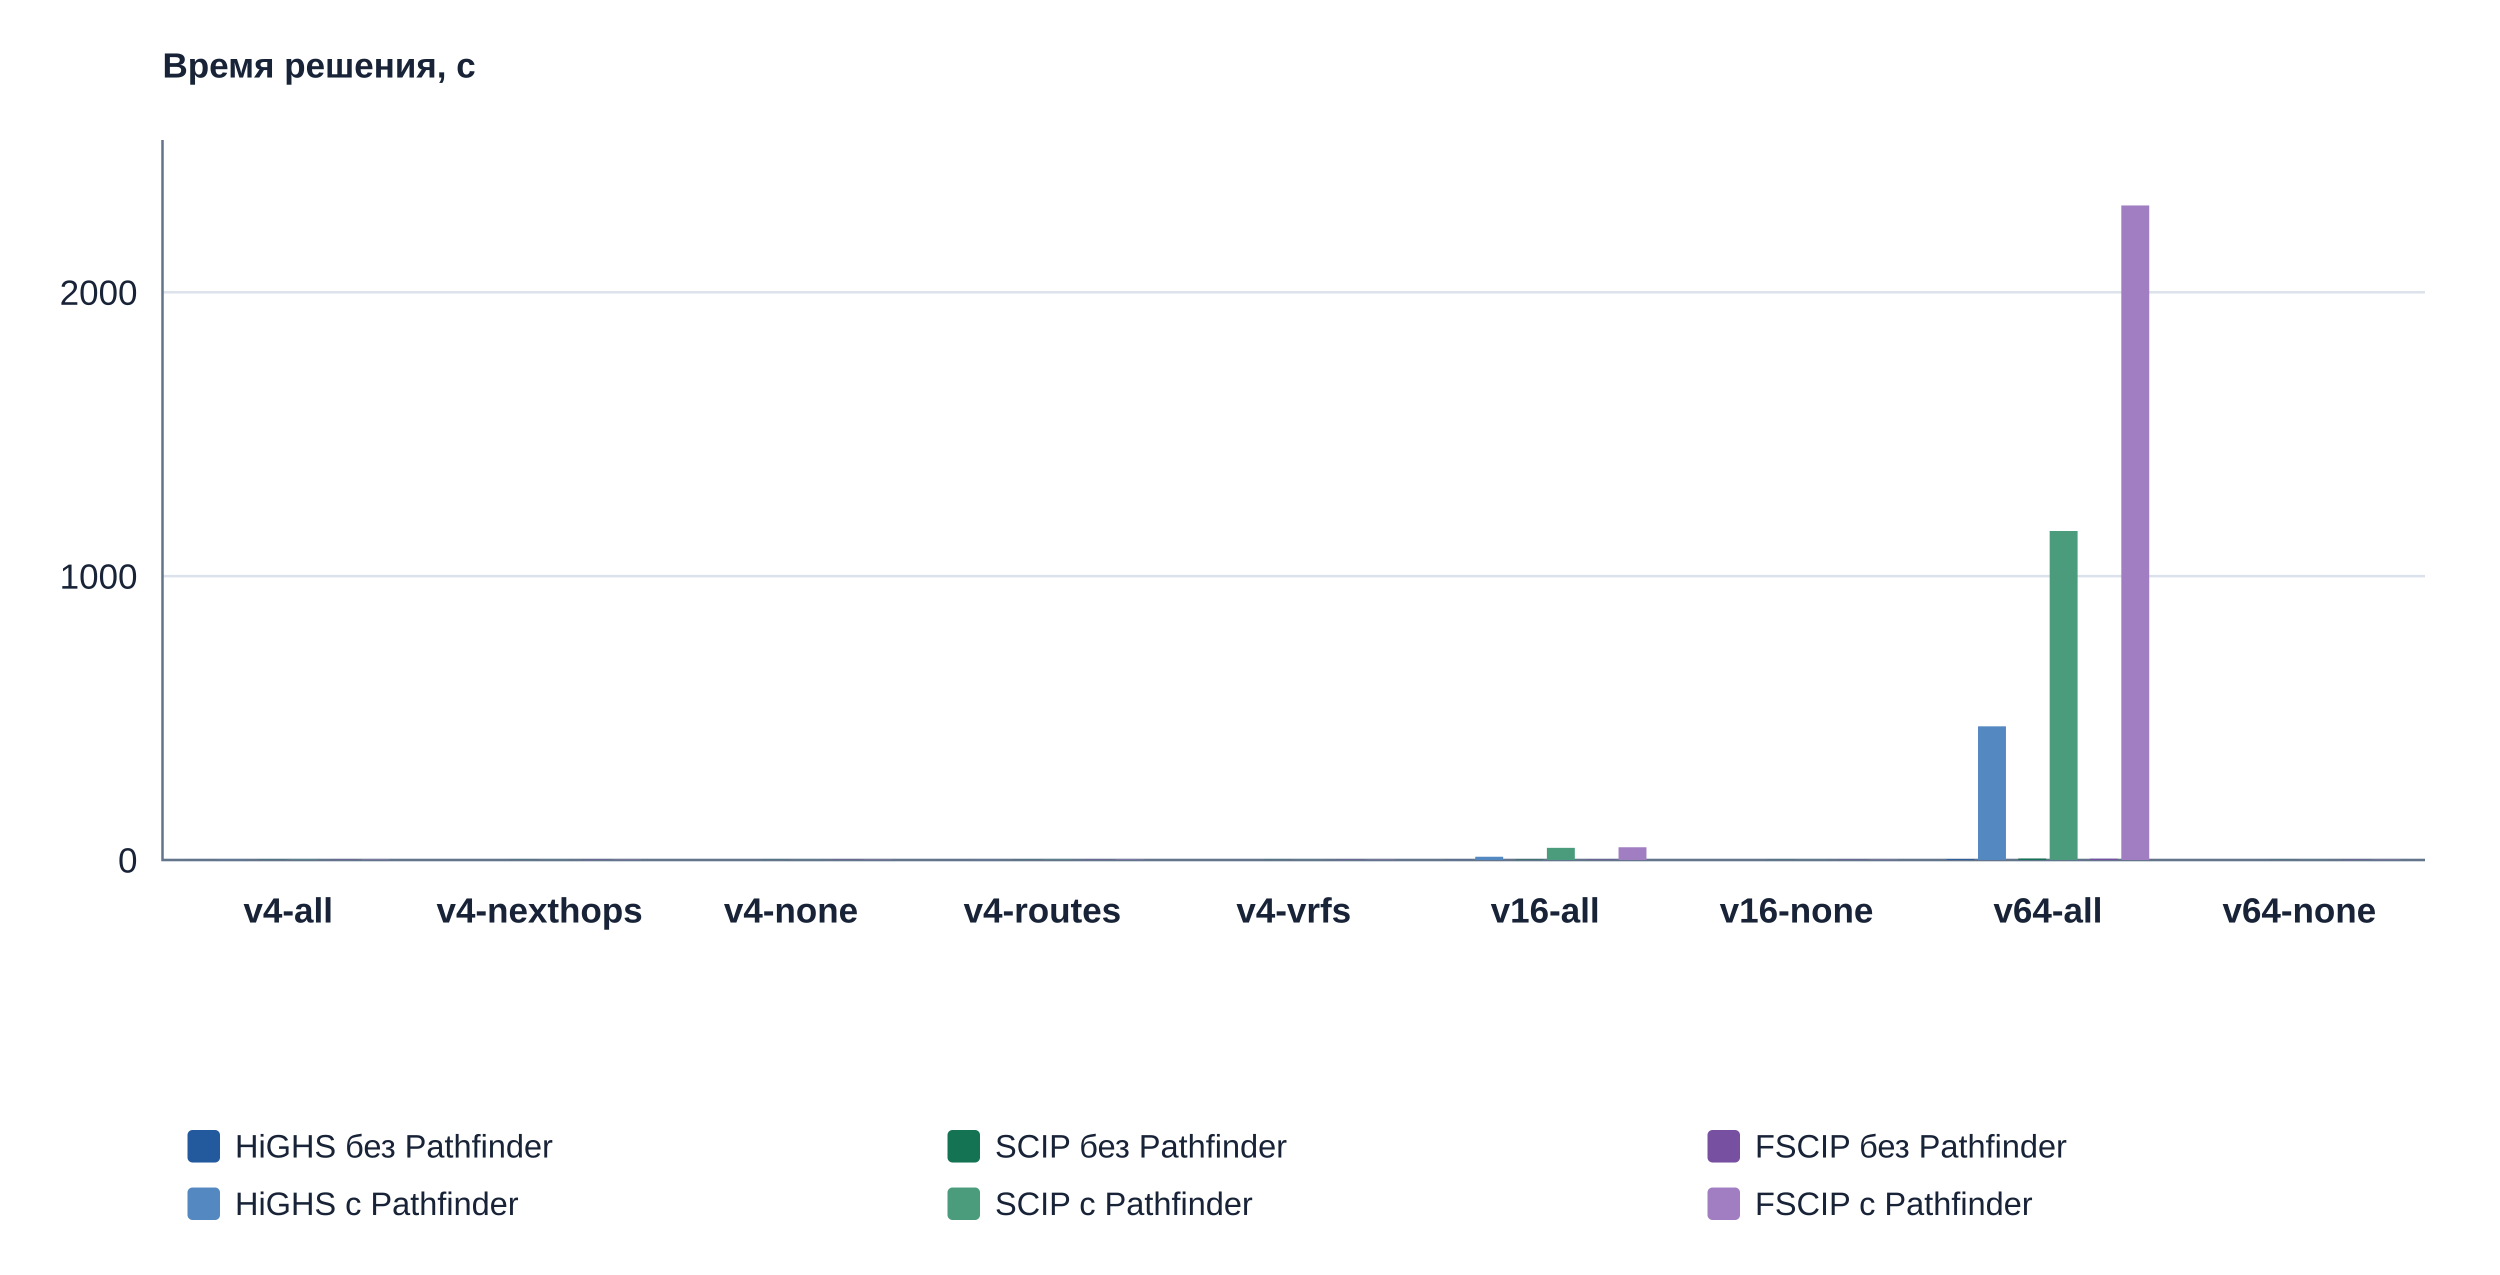
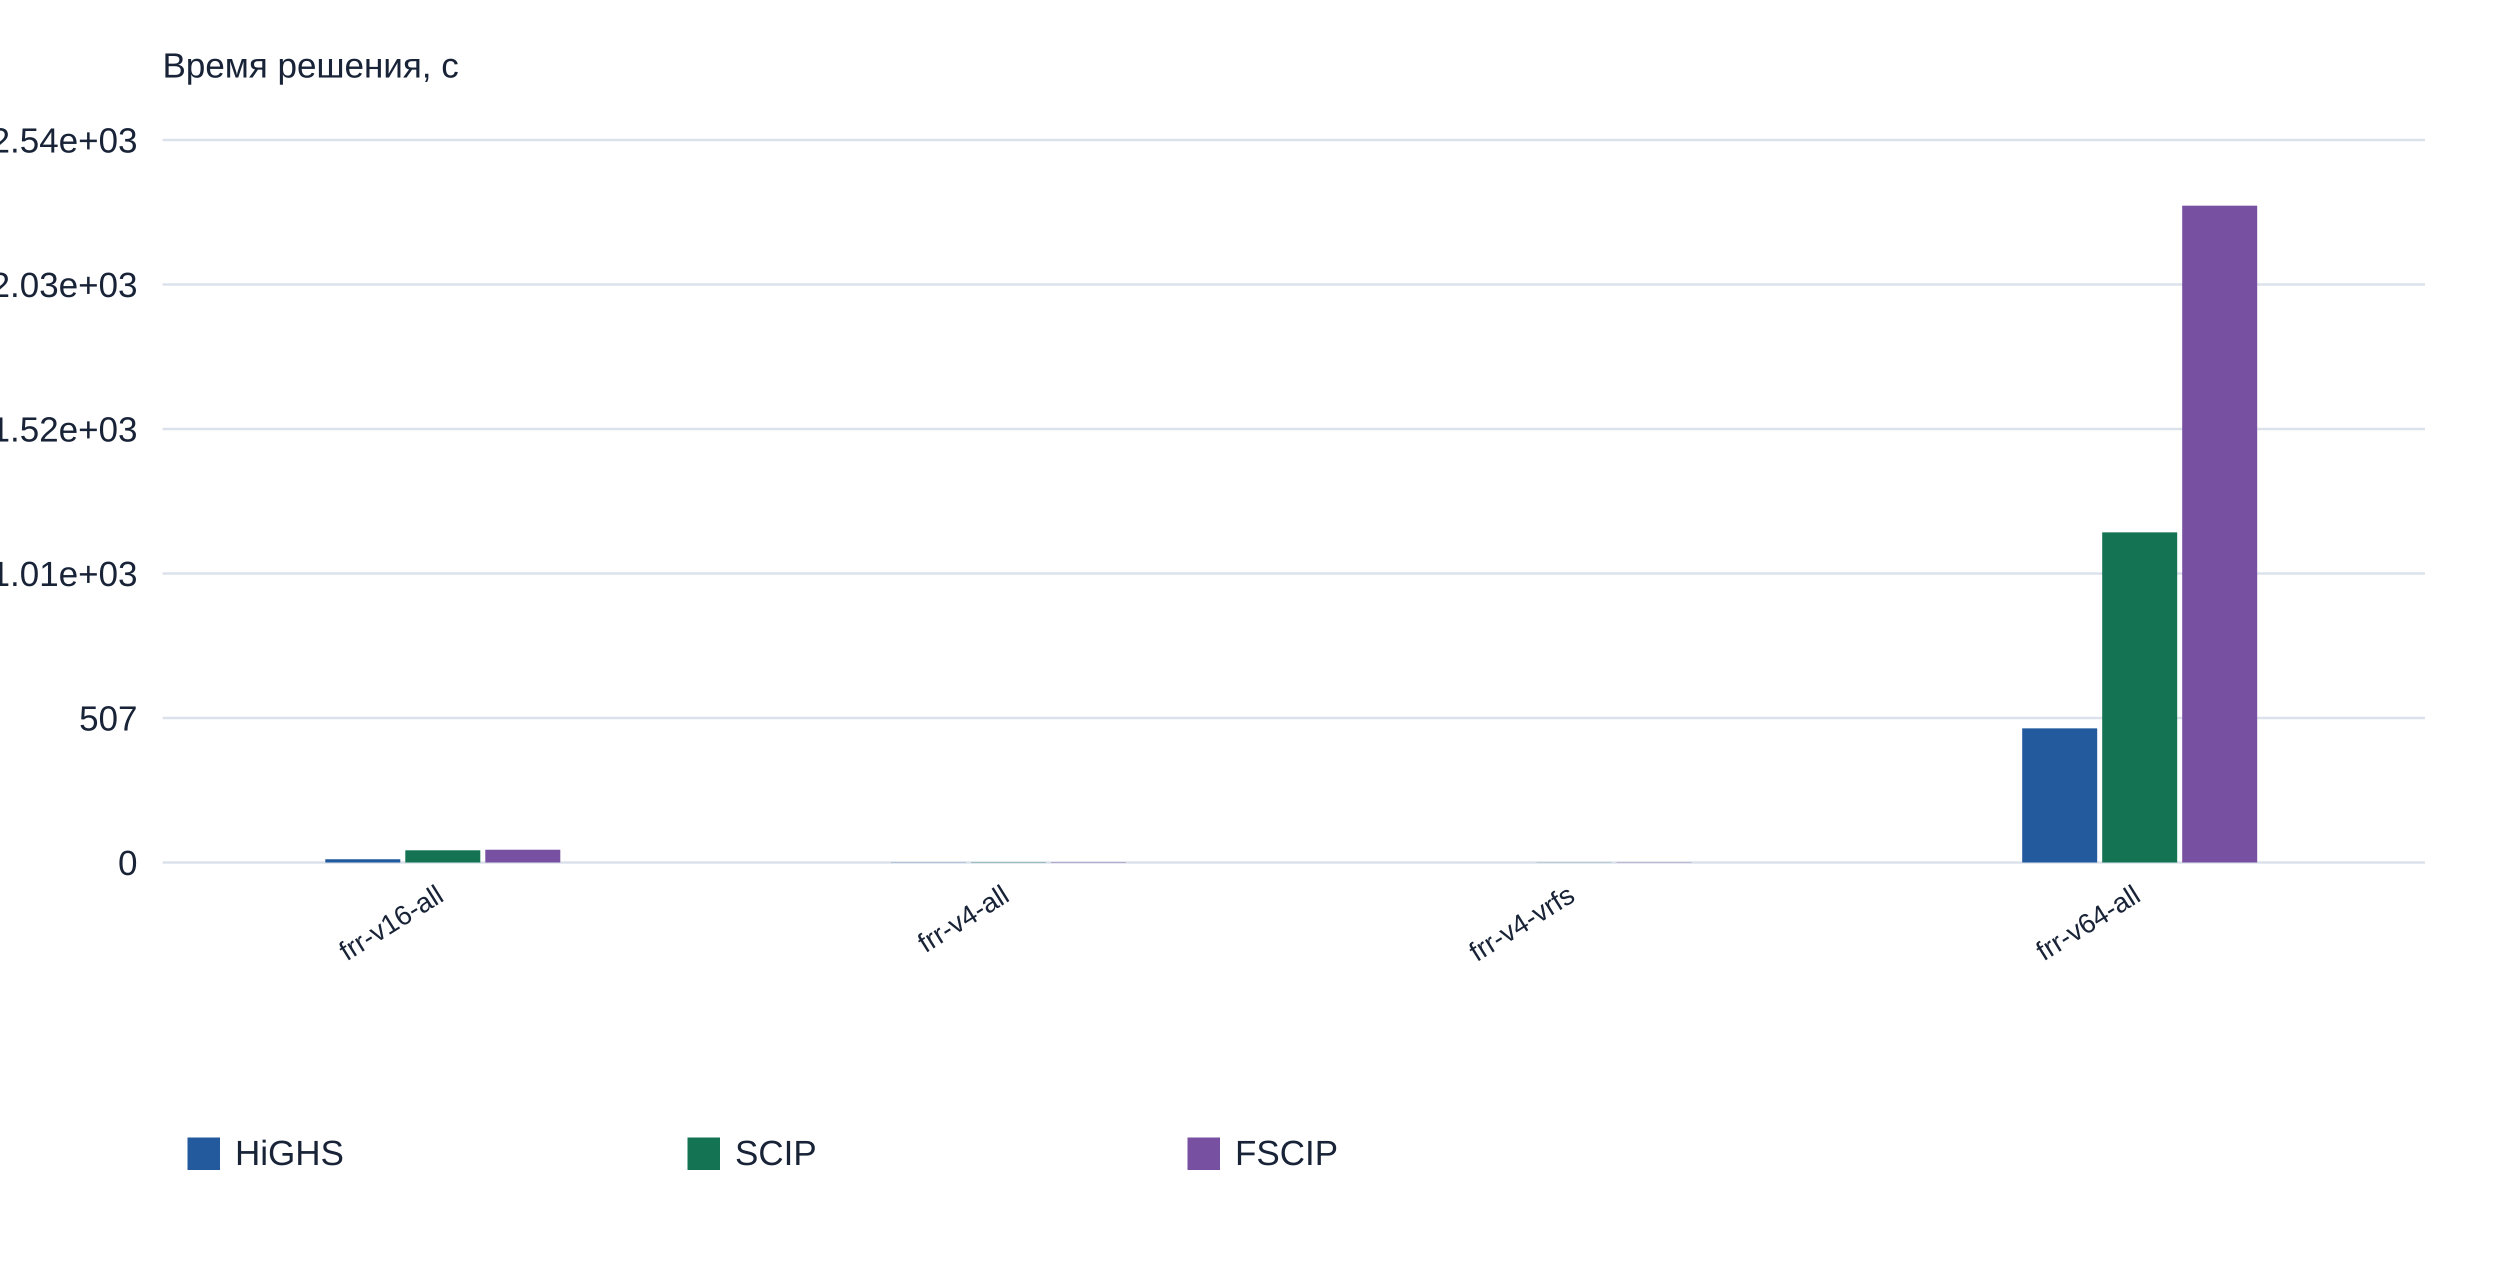
- <svg xmlns="http://www.w3.org/2000/svg" viewBox="0 0 1000 510" width="1000" height="510" role="img">
+ <svg xmlns="http://www.w3.org/2000/svg" viewBox="0 0 1000 510" role="img">
  <rect width="100%" height="100%" fill="white" />
  <g font-family="Arial, sans-serif" font-size="14" fill="#182337">
-     <text x="65" y="31" font-weight="bold">Время решения, с</text>
-     <path d="M65 344.00H970" stroke="#dce2eb" />
-     <text x="55" y="349.0" text-anchor="end">0</text>
-     <path d="M65 230.46H970" stroke="#dce2eb" />
-     <text x="55" y="235.459" text-anchor="end">1000</text>
-     <path d="M65 116.92H970" stroke="#dce2eb" />
-     <text x="55" y="121.917" text-anchor="end">2000</text>
-     <path d="M65 56V344H970" fill="none" stroke="#64748b" />
-     <rect x="74.748" y="343.981" width="11.173" height="0.019" fill="#235a9e" />
-     <rect x="87.318" y="343.907" width="11.173" height="0.093" fill="#5488c0" />
-     <rect x="103.407" y="343.913" width="11.173" height="0.087" fill="#147353" />
-     <rect x="115.976" y="343.873" width="11.173" height="0.127" fill="#4a9c7d" />
-     <rect x="132.065" y="343.885" width="11.173" height="0.115" fill="#7750a1" />
-     <rect x="144.634" y="343.844" width="11.173" height="0.156" fill="#a17dc1" />
-     <text x="115.278" y="369" text-anchor="middle" font-weight="bold">v4-all</text>
-     <rect x="175.304" y="343.996" width="11.173" height="0.004" fill="#235a9e" />
-     <rect x="187.873" y="343.996" width="11.173" height="0.004" fill="#5488c0" />
-     <rect x="203.962" y="343.935" width="11.173" height="0.065" fill="#147353" />
-     <rect x="216.532" y="343.935" width="11.173" height="0.065" fill="#4a9c7d" />
-     <rect x="232.621" y="343.885" width="11.173" height="0.115" fill="#7750a1" />
-     <rect x="245.19" y="343.885" width="11.173" height="0.115" fill="#a17dc1" />
-     <text x="215.833" y="369" text-anchor="middle" font-weight="bold">v4-nexthops</text>
-     <rect x="275.859" y="343.996" width="11.173" height="0.004" fill="#235a9e" />
-     <rect x="288.429" y="343.993" width="11.173" height="0.007" fill="#5488c0" />
-     <rect x="304.518" y="343.93" width="11.173" height="0.07" fill="#147353" />
-     <rect x="317.087" y="343.935" width="11.173" height="0.065" fill="#4a9c7d" />
-     <rect x="333.176" y="343.885" width="11.173" height="0.115" fill="#7750a1" />
-     <rect x="345.746" y="343.885" width="11.173" height="0.115" fill="#a17dc1" />
-     <text x="316.389" y="369" text-anchor="middle" font-weight="bold">v4-none</text>
-     <rect x="376.415" y="343.993" width="11.173" height="0.007" fill="#235a9e" />
-     <rect x="388.984" y="343.935" width="11.173" height="0.065" fill="#5488c0" />
-     <rect x="405.073" y="343.924" width="11.173" height="0.076" fill="#147353" />
-     <rect x="417.643" y="343.89" width="11.173" height="0.11" fill="#4a9c7d" />
-     <rect x="433.732" y="343.885" width="11.173" height="0.115" fill="#7750a1" />
-     <rect x="446.301" y="343.85" width="11.173" height="0.15" fill="#a17dc1" />
-     <text x="416.944" y="369" text-anchor="middle" font-weight="bold">v4-routes</text>
-     <rect x="476.971" y="343.996" width="11.173" height="0.004" fill="#235a9e" />
-     <rect x="489.54" y="343.993" width="11.173" height="0.007" fill="#5488c0" />
-     <rect x="505.629" y="343.93" width="11.173" height="0.07" fill="#147353" />
-     <rect x="518.198" y="343.93" width="11.173" height="0.07" fill="#4a9c7d" />
-     <rect x="534.287" y="343.885" width="11.173" height="0.115" fill="#7750a1" />
-     <rect x="546.857" y="343.885" width="11.173" height="0.115" fill="#a17dc1" />
-     <text x="517.5" y="369" text-anchor="middle" font-weight="bold">v4-vrfs</text>
-     <rect x="577.526" y="343.936" width="11.173" height="0.064" fill="#235a9e" />
-     <rect x="590.096" y="342.697" width="11.173" height="1.303" fill="#5488c0" />
-     <rect x="606.184" y="343.822" width="11.173" height="0.178" fill="#147353" />
-     <rect x="618.754" y="339.137" width="11.173" height="4.863" fill="#4a9c7d" />
-     <rect x="634.843" y="343.827" width="11.173" height="0.173" fill="#7750a1" />
-     <rect x="647.412" y="338.904" width="11.173" height="5.096" fill="#a17dc1" />
-     <text x="618.056" y="369" text-anchor="middle" font-weight="bold">v16-all</text>
-     <rect x="678.082" y="343.996" width="11.173" height="0.004" fill="#235a9e" />
-     <rect x="690.651" y="343.996" width="11.173" height="0.004" fill="#5488c0" />
-     <rect x="706.74" y="343.935" width="11.173" height="0.065" fill="#147353" />
-     <rect x="719.309" y="343.93" width="11.173" height="0.07" fill="#4a9c7d" />
-     <rect x="735.398" y="343.885" width="11.173" height="0.115" fill="#7750a1" />
-     <rect x="747.968" y="343.885" width="11.173" height="0.115" fill="#a17dc1" />
-     <text x="718.611" y="369" text-anchor="middle" font-weight="bold">v16-none</text>
-     <rect x="778.637" y="343.685" width="11.173" height="0.315" fill="#235a9e" />
-     <rect x="791.207" y="290.53" width="11.173" height="53.47" fill="#5488c0" />
-     <rect x="807.296" y="343.439" width="11.173" height="0.561" fill="#147353" />
-     <rect x="819.865" y="212.398" width="11.173" height="131.602" fill="#4a9c7d" />
-     <rect x="835.954" y="343.507" width="11.173" height="0.493" fill="#7750a1" />
-     <rect x="848.523" y="82.182" width="11.173" height="261.818" fill="#a17dc1" />
-     <text x="819.167" y="369" text-anchor="middle" font-weight="bold">v64-all</text>
-     <rect x="879.193" y="343.996" width="11.173" height="0.004" fill="#235a9e" />
-     <rect x="891.762" y="343.996" width="11.173" height="0.004" fill="#5488c0" />
-     <rect x="907.851" y="343.935" width="11.173" height="0.065" fill="#147353" />
-     <rect x="920.421" y="343.935" width="11.173" height="0.065" fill="#4a9c7d" />
-     <rect x="936.509" y="343.885" width="11.173" height="0.115" fill="#7750a1" />
-     <rect x="949.079" y="343.885" width="11.173" height="0.115" fill="#a17dc1" />
-     <text x="919.722" y="369" text-anchor="middle" font-weight="bold">v64-none</text>
-     <rect x="75" y="452" width="13" height="13" rx="2" fill="#235a9e" />
-     <text x="94" y="463" font-size="13">HiGHS без Pathfinder</text>
-     <rect x="75" y="475" width="13" height="13" rx="2" fill="#5488c0" />
-     <text x="94" y="486" font-size="13">HiGHS с Pathfinder</text>
-     <rect x="379" y="452" width="13" height="13" rx="2" fill="#147353" />
-     <text x="398" y="463" font-size="13">SCIP без Pathfinder</text>
-     <rect x="379" y="475" width="13" height="13" rx="2" fill="#4a9c7d" />
-     <text x="398" y="486" font-size="13">SCIP с Pathfinder</text>
-     <rect x="683" y="452" width="13" height="13" rx="2" fill="#7750a1" />
-     <text x="702" y="463" font-size="13">FSCIP без Pathfinder</text>
-     <rect x="683" y="475" width="13" height="13" rx="2" fill="#a17dc1" />
-     <text x="702" y="486" font-size="13">FSCIP с Pathfinder</text>
+     <text x="65" y="31">Время решения, с</text>
+     <path d="M65 345.00H970" stroke="#dce2eb" />
+     <text x="55" y="350.00" text-anchor="end">0</text>
+     <path d="M65 287.20H970" stroke="#dce2eb" />
+     <text x="55" y="292.20" text-anchor="end">507</text>
+     <path d="M65 229.40H970" stroke="#dce2eb" />
+     <text x="55" y="234.40" text-anchor="end">1.01e+03</text>
+     <path d="M65 171.60H970" stroke="#dce2eb" />
+     <text x="55" y="176.60" text-anchor="end">1.52e+03</text>
+     <path d="M65 113.80H970" stroke="#dce2eb" />
+     <text x="55" y="118.80" text-anchor="end">2.03e+03</text>
+     <path d="M65 56.00H970" stroke="#dce2eb" />
+     <text x="55" y="61.00" text-anchor="end">2.54e+03</text>
+     <rect x="130.12" y="343.69" width="30.00" height="1.31" fill="#235a9e" />
+     <rect x="162.12" y="340.12" width="30.00" height="4.88" fill="#147353" />
+     <rect x="194.12" y="339.89" width="30.00" height="5.11" fill="#7750a1" />
+     <text x="178.12" y="360" text-anchor="end" font-size="11" transform="rotate(-32 178.12 360)">frr-v16-all</text>
+     <rect x="356.38" y="344.91" width="30.00" height="0.09" fill="#235a9e" />
+     <rect x="388.38" y="344.87" width="30.00" height="0.13" fill="#147353" />
+     <rect x="420.38" y="344.84" width="30.00" height="0.16" fill="#7750a1" />
+     <text x="404.38" y="360" text-anchor="end" font-size="11" transform="rotate(-32 404.38 360)">frr-v4-all</text>
+     <rect x="582.62" y="344.99" width="30.00" height="0.01" fill="#235a9e" />
+     <rect x="614.62" y="344.93" width="30.00" height="0.07" fill="#147353" />
+     <rect x="646.62" y="344.88" width="30.00" height="0.12" fill="#7750a1" />
+     <text x="630.62" y="360" text-anchor="end" font-size="11" transform="rotate(-32 630.62 360)">frr-v4-vrfs</text>
+     <rect x="808.88" y="291.34" width="30.00" height="53.66" fill="#235a9e" />
+     <rect x="840.88" y="212.94" width="30.00" height="132.06" fill="#147353" />
+     <rect x="872.88" y="82.27" width="30.00" height="262.73" fill="#7750a1" />
+     <text x="856.88" y="360" text-anchor="end" font-size="11" transform="rotate(-32 856.88 360)">frr-v64-all</text>
+     <rect x="75" y="455" width="13" height="13" fill="#235a9e" />
+     <text x="94" y="466">HiGHS</text>
+     <rect x="275" y="455" width="13" height="13" fill="#147353" />
+     <text x="294" y="466">SCIP</text>
+     <rect x="475" y="455" width="13" height="13" fill="#7750a1" />
+     <text x="494" y="466">FSCIP</text>
  </g>
</svg>
